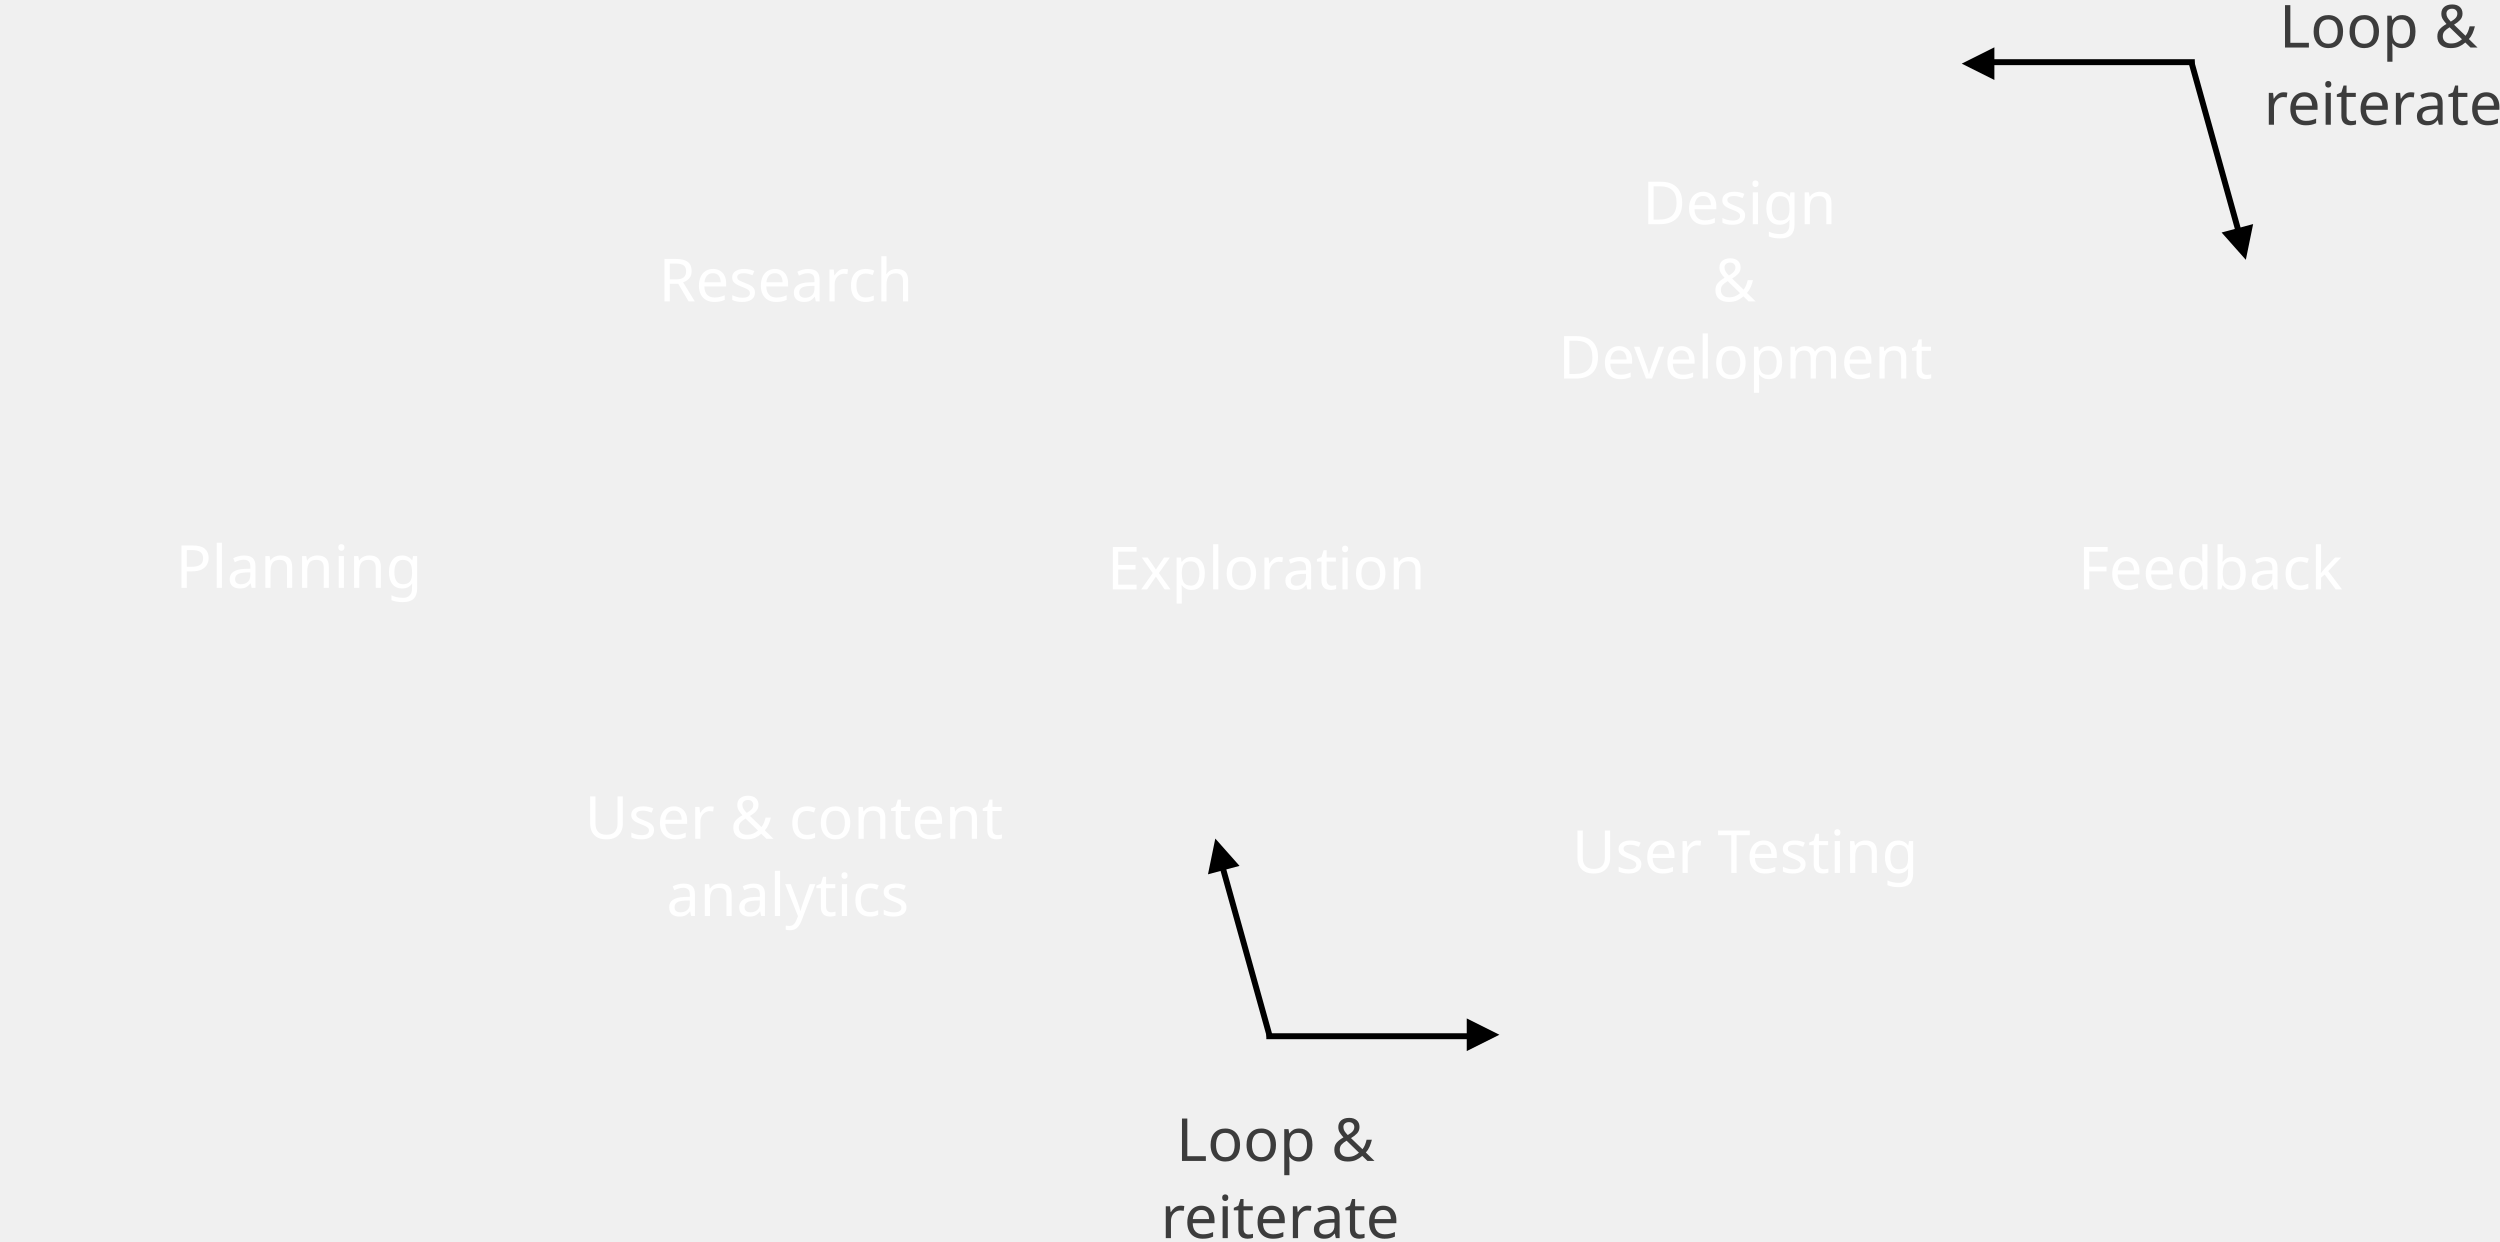
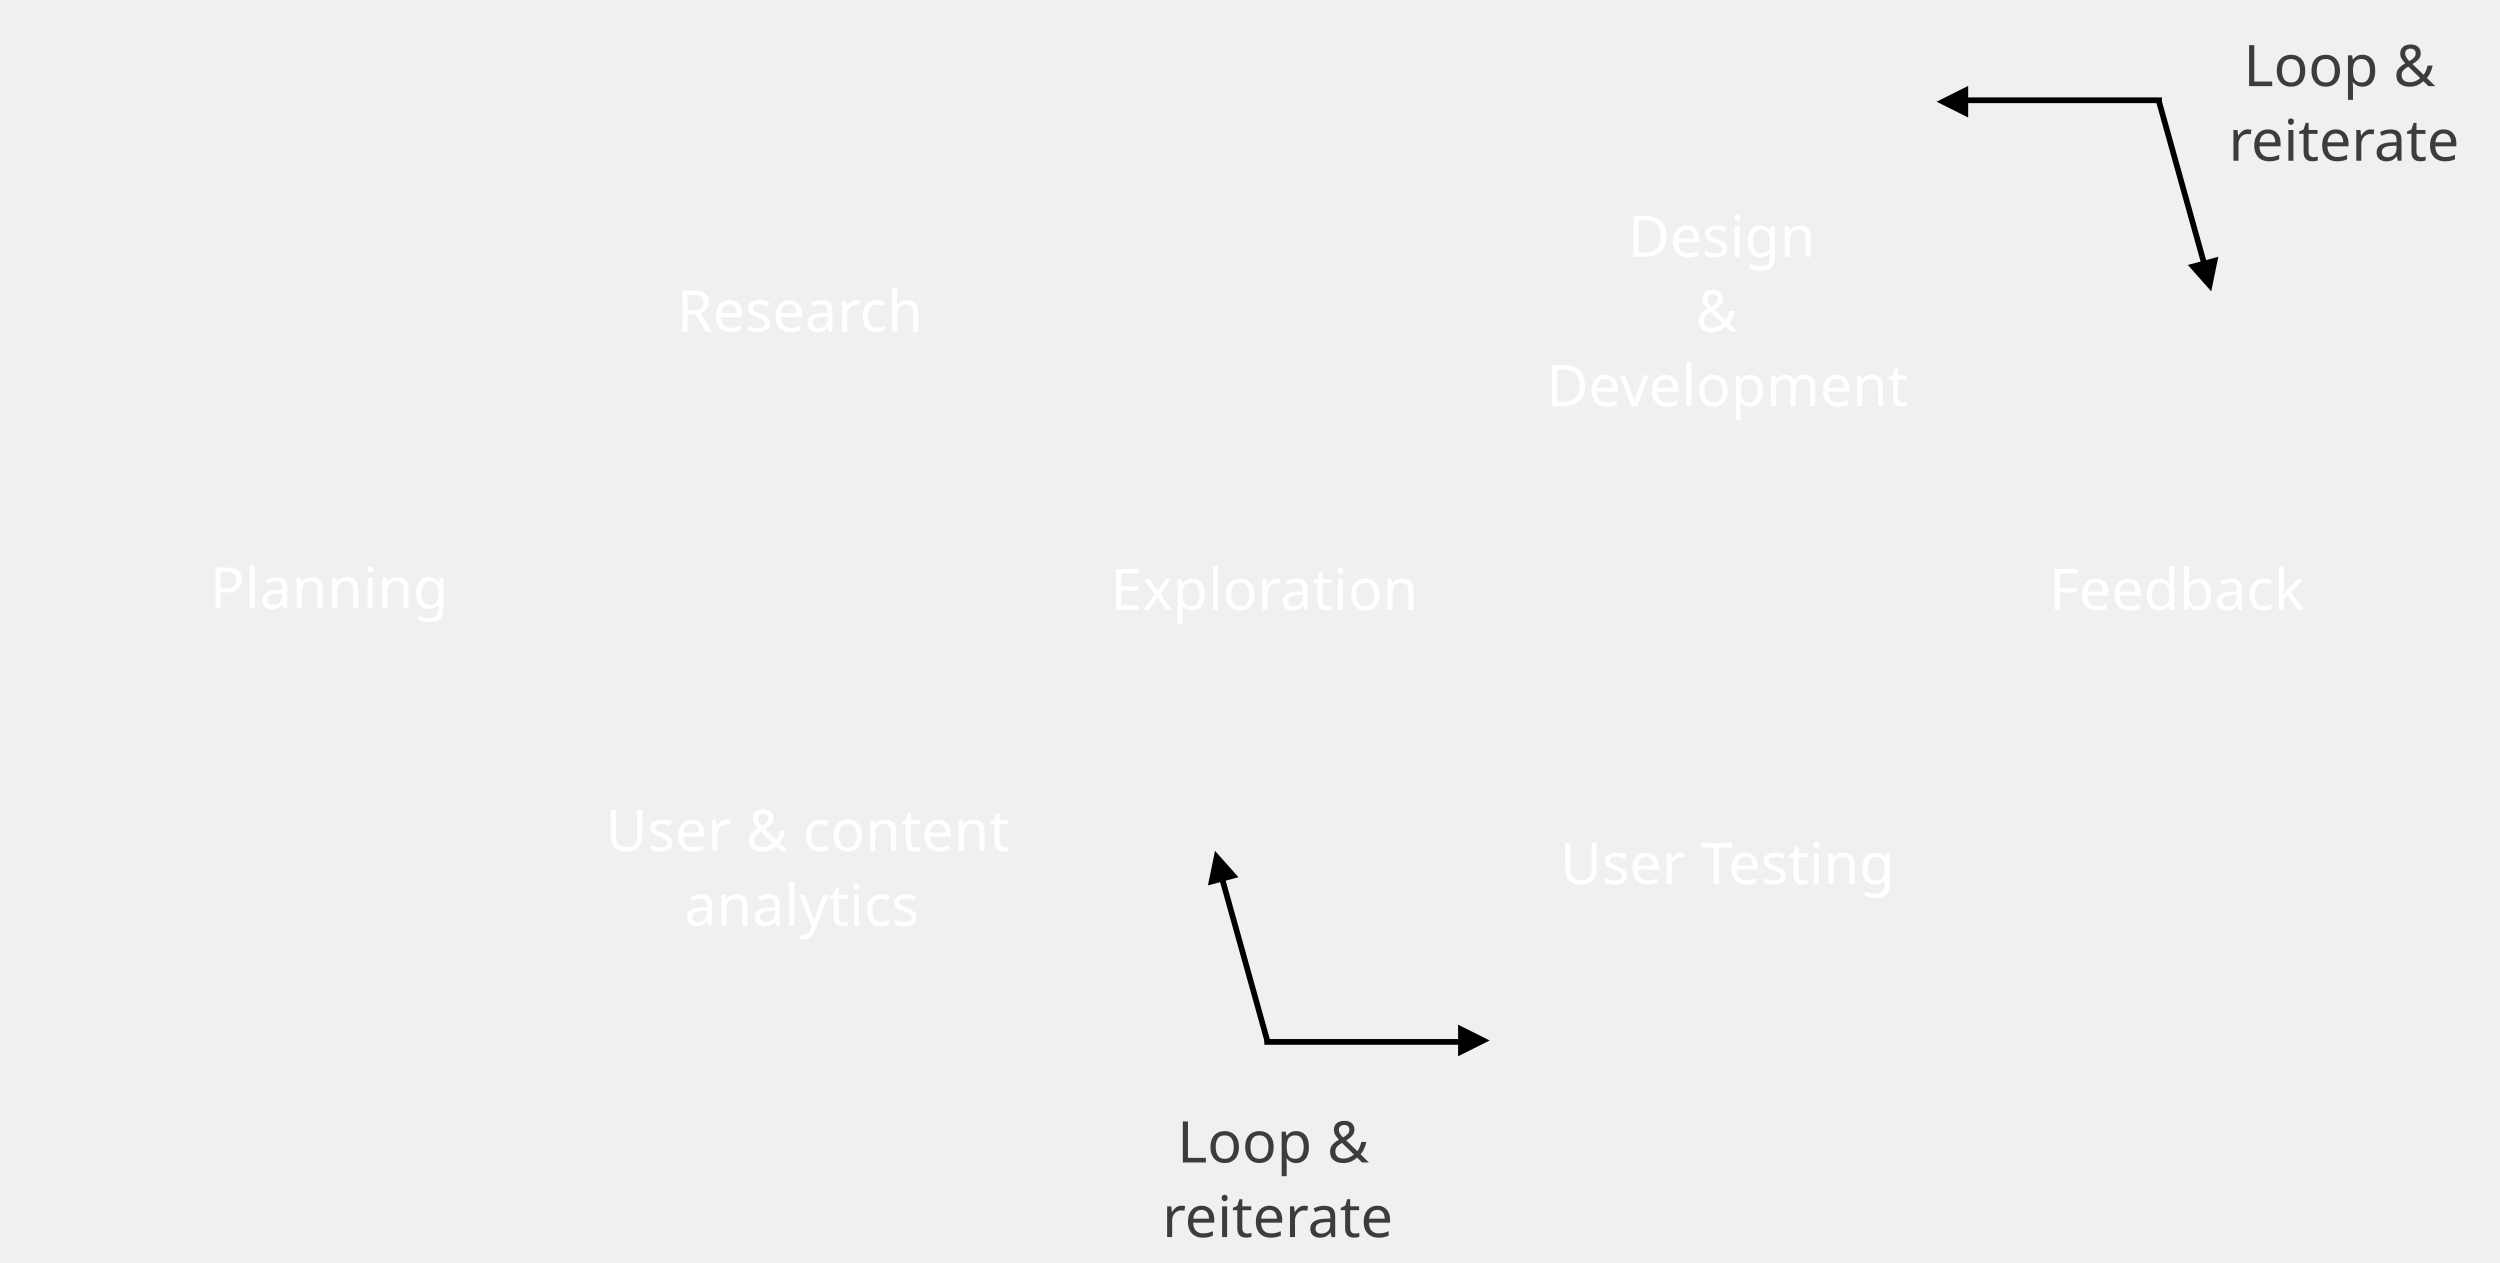
- <svg xmlns="http://www.w3.org/2000/svg" width="842px" height="418px" viewBox="0 0 842 418" version="1.1">
+ <svg xmlns="http://www.w3.org/2000/svg" width="871px" height="440px" viewBox="0 0 871 440" version="1.1">
  <defs />
  <g id="Page-1" stroke="none" stroke-width="1" fill="none" fill-rule="evenodd">
-     <g id="my-process" transform="translate(0, -5)">
-       <g id="Group" transform="translate(421, 195.5) rotate(-90) translate(-421, -195.5) translate(225.5, -225.5)">
-         <polygon id="Polygon-1" fill="" points="195.5 0 280.804 49.25 280.804 147.75 195.5 197 110.196 147.75 110.196 49.25" />
-         <polygon id="Polygon-1" fill="" points="195.5 326 280.804 375.25 280.804 473.75 195.5 523 110.196 473.75 110.196 375.25" />
-         <polygon id="Polygon-1" fill="" points="99.5 485 184.804 534.25 184.804 632.75 99.5 682 14.196 632.75 14.196 534.25" />
-         <polygon id="Polygon-1" fill="" points="195.304 645 280.607 694.25 280.607 792.75 195.304 842 110 792.75 110 694.25" />
-         <polygon id="Polygon-1" fill="" points="292.5 485 377.804 534.25 377.804 632.75 292.5 682 207.196 632.75 207.196 534.25" />
-         <polygon id="Polygon-1" fill="" points="98.5 165 183.804 214.25 183.804 312.75 98.5 362 13.196 312.75 13.196 214.25" />
-         <polygon id="Polygon-1" fill="" points="292.5 165 377.804 214.25 377.804 312.75 292.5 362 207.196 312.75 207.196 214.25" />
-         <text id="Planning" transform="translate(196, 98) rotate(-270) translate(-196, -98) " font-family="Futura-Medium, Futura" font-size="20" font-weight="400" fill="#FFFFFF">
-           <tspan x="157.187" y="106">Planning</tspan>
-         </text>
-         <text id="User-&amp;-content-" transform="translate(98.5, 264) rotate(-270) translate(-98.5, -264) " font-family="Futura-Medium, Futura" font-size="20" font-weight="400" fill="#FFFFFF">
-           <tspan x="31.469" y="259">User &amp; content </tspan>
-           <tspan x="58.964" y="285">analytics</tspan>
-         </text>
-         <text id="Research" transform="translate(292.5, 263) rotate(-270) translate(-292.5, -263) " font-family="Futura-Medium, Futura" font-size="20" font-weight="400" fill="#FFFFFF">
-           <tspan x="251.362" y="271">Research</tspan>
-         </text>
-         <text id="Exploration" transform="translate(195.5, 425) rotate(-270) translate(-195.5, -425) " font-family="Futura-Medium, Futura" font-size="20" font-weight="400" fill="#FFFFFF">
-           <tspan x="143.381" y="433">Exploration</tspan>
-         </text>
-         <text id="User-Testing" transform="translate(100, 584) rotate(-270) translate(-100, -584) " font-family="Futura-Medium, Futura" font-size="20" font-weight="400" fill="#FFFFFF">
-           <tspan x="45.498" y="592">User Testing</tspan>
-         </text>
-         <text id="Design" transform="translate(292.5, 584) rotate(-270) translate(-292.5, -584) " font-family="Futura-Medium, Futura" font-size="20" font-weight="400" fill="#FFFFFF">
-           <tspan x="261.689" y="566">Design</tspan>
-           <tspan x="285.19" y="592">&amp;</tspan>
-           <tspan x="233.335" y="618">Development</tspan>
-         </text>
-         <text id="Feedback" transform="translate(195.5, 744) rotate(-270) translate(-195.5, -744) " font-family="Futura-Medium, Futura" font-size="20" font-weight="400" fill="#FFFFFF">
-           <tspan x="151.428" y="752">Feedback</tspan>
-         </text>
-       </g>
-       <g id="Group-2" transform="translate(404, 286)">
-         <path d="M6.5,6.5 L23.5,67.5" id="Line" stroke="#000000" stroke-width="2" stroke-linecap="square" />
-         <path d="M23.5,68 L96.671,68" id="Line" stroke="#000000" stroke-width="2" stroke-linecap="square" />
-         <polygon id="Triangle-1" fill="#000000" points="90 73 90 62 101 67.5" />
-         <polygon id="Triangle-1" fill="#000000" transform="translate(6.736097, 6.736097) rotate(-105) translate(-6.736097, -6.736097) " points="1.236 12.236 1.236 1.236 12.236 6.736" />
-       </g>
-       <g id="Group-2" transform="translate(711.207, 57.43359) rotate(-180) translate(-711.207, -57.43359) translate(660.707, 20.93359)">
-         <path d="M6.5,6.5 L23.5,67.5" id="Line" stroke="#000000" stroke-width="2" stroke-linecap="square" />
-         <path d="M23.5,68 L96.671,68" id="Line" stroke="#000000" stroke-width="2" stroke-linecap="square" />
-         <polygon id="Triangle-1" fill="#000000" points="90 73 90 62 101 67.5" />
-         <polygon id="Triangle-1" fill="#000000" transform="translate(6.736097, 6.736097) rotate(-105) translate(-6.736097, -6.736097) " points="1.236 12.236 1.236 1.236 12.236 6.736" />
-       </g>
+     <g id="Artboard-1">
+       <polygon id="Polygon-1" fill="" transform="translate(112.5, 204.5) rotate(-90) translate(-112.5, -204.5) " points="112.5 106 197.804 155.25 197.804 253.75 112.5 303 27.196 253.75 27.196 155.25" />
+       <polygon id="Polygon-1" fill="" transform="translate(438.5, 204.5) rotate(-90) translate(-438.5, -204.5) " points="438.5 106 523.804 155.25 523.804 253.75 438.5 303 353.196 253.75 353.196 155.25" />
+       <polygon id="Polygon-1" fill="" transform="translate(597.5, 300.5) rotate(-90) translate(-597.5, -300.5) " points="597.5 202 682.804 251.25 682.804 349.75 597.5 399 512.196 349.75 512.196 251.25" />
+       <polygon id="Polygon-1" fill="" transform="translate(757.5, 204.6965) rotate(-90) translate(-757.5, -204.6965) " points="757.5 106.196 842.804 155.446 842.804 253.946 757.5 303.196 672.196 253.946 672.196 155.446" />
+       <polygon id="Polygon-1" fill="" transform="translate(597.5, 107.5) rotate(-90) translate(-597.5, -107.5) " points="597.5 9 682.804 58.25 682.804 156.75 597.5 206 512.196 156.75 512.196 58.25" />
+       <polygon id="Polygon-1" fill="" transform="translate(277.5, 301.5) rotate(-90) translate(-277.5, -301.5) " points="277.5 203 362.804 252.25 362.804 350.75 277.5 400 192.196 350.75 192.196 252.25" />
+       <polygon id="Polygon-1" fill="" transform="translate(277.5, 107.5) rotate(-90) translate(-277.5, -107.5) " points="277.5 9 362.804 58.25 362.804 156.75 277.5 206 192.196 156.75 192.196 58.25" />
+       <text id="Planning" transform="translate(112, 204) rotate(-360) translate(-112, -204) " font-family="Futura-Medium, Futura" font-size="20" font-weight="400" fill="#FFFFFF">
+         <tspan x="73.187" y="212">Planning</tspan>
+       </text>
+       <text id="User-&amp;-content-" transform="translate(278, 301.5) rotate(-360) translate(-278, -301.5) " font-family="Futura-Medium, Futura" font-size="20" font-weight="400" fill="#FFFFFF">
+         <tspan x="210.969" y="296.5">User &amp; content </tspan>
+         <tspan x="238.464" y="322.5">analytics</tspan>
+       </text>
+       <text id="Research" transform="translate(277, 107.5) rotate(-360) translate(-277, -107.5) " font-family="Futura-Medium, Futura" font-size="20" font-weight="400" fill="#FFFFFF">
+         <tspan x="235.862" y="115.5">Research</tspan>
+       </text>
+       <text id="Exploration" transform="translate(439, 204.5) rotate(-360) translate(-439, -204.5) " font-family="Futura-Medium, Futura" font-size="20" font-weight="400" fill="#FFFFFF">
+         <tspan x="386.881" y="212.5">Exploration</tspan>
+       </text>
+       <text id="User-Testing" transform="translate(598, 300) rotate(-360) translate(-598, -300) " font-family="Futura-Medium, Futura" font-size="20" font-weight="400" fill="#FFFFFF">
+         <tspan x="543.498" y="308">User Testing</tspan>
+       </text>
+       <text id="Design" transform="translate(598, 107.5) rotate(-360) translate(-598, -107.5) " font-family="Futura-Medium, Futura" font-size="20" font-weight="400" fill="#FFFFFF">
+         <tspan x="567.189" y="89.5">Design</tspan>
+         <tspan x="590.69" y="115.5">&amp;</tspan>
+         <tspan x="538.835" y="141.5">Development</tspan>
+       </text>
+       <text id="Feedback" transform="translate(758, 204.5) rotate(-360) translate(-758, -204.5) " font-family="Futura-Medium, Futura" font-size="20" font-weight="400" fill="#FFFFFF">
+         <tspan x="713.928" y="212.5">Feedback</tspan>
+       </text>
+       <path d="M424.5,301.5 L441.5,362.5" id="Line" stroke="#000000" stroke-width="2" stroke-linecap="square" />
+       <path d="M441.5,363 L514.671,363" id="Line" stroke="#000000" stroke-width="2" stroke-linecap="square" />
+       <polygon id="Triangle-1" fill="#000000" points="508 368 508 357 519 362.5" />
+       <polygon id="Triangle-1" fill="#000000" transform="translate(424.7361, 301.7361) rotate(-105) translate(-424.7361, -301.7361) " points="419.236 307.236 419.236 296.236 430.236 301.736" />
+       <path d="M752.207,35.434 L769.207,96.434" id="Line" stroke="#000000" stroke-width="2" stroke-linecap="square" transform="translate(760.707, 65.93359) rotate(-180) translate(-760.707, -65.93359) " />
+       <path d="M679.207,34.934 L752.378,34.934" id="Line" stroke="#000000" stroke-width="2" stroke-linecap="square" transform="translate(715.707, 34.93359) rotate(-180) translate(-715.707, -34.93359) " />
+       <polygon id="Triangle-1" fill="#000000" transform="translate(680.207, 35.43359) rotate(-180) translate(-680.207, -35.43359) " points="674.707 40.934 674.707 29.934 685.707 35.434" />
+       <polygon id="Triangle-1" fill="#000000" transform="translate(768.9709, 96.1975) rotate(-285) translate(-768.9709, -96.1975) " points="763.471 101.697 763.471 90.697 774.471 96.197" />
      <text id="Loop-&amp;-" font-family="Futura-Medium, Futura" font-size="20" font-weight="400" fill="#3C3C3C">
-         <tspan x="396.153" y="396">Loop &amp; </tspan>
-         <tspan x="390.929" y="422">reiterate</tspan>
+         <tspan x="410.153" y="405">Loop &amp; </tspan>
+         <tspan x="404.929" y="431">reiterate</tspan>
      </text>
      <text id="Loop-&amp;-" font-family="Futura-Medium, Futura" font-size="20" font-weight="400" fill="#3C3C3C">
-         <tspan x="767.653" y="21">Loop &amp; </tspan>
-         <tspan x="762.429" y="47">reiterate</tspan>
+         <tspan x="781.653" y="30">Loop &amp; </tspan>
+         <tspan x="776.429" y="56">reiterate</tspan>
      </text>
    </g>
  </g>
</svg>
